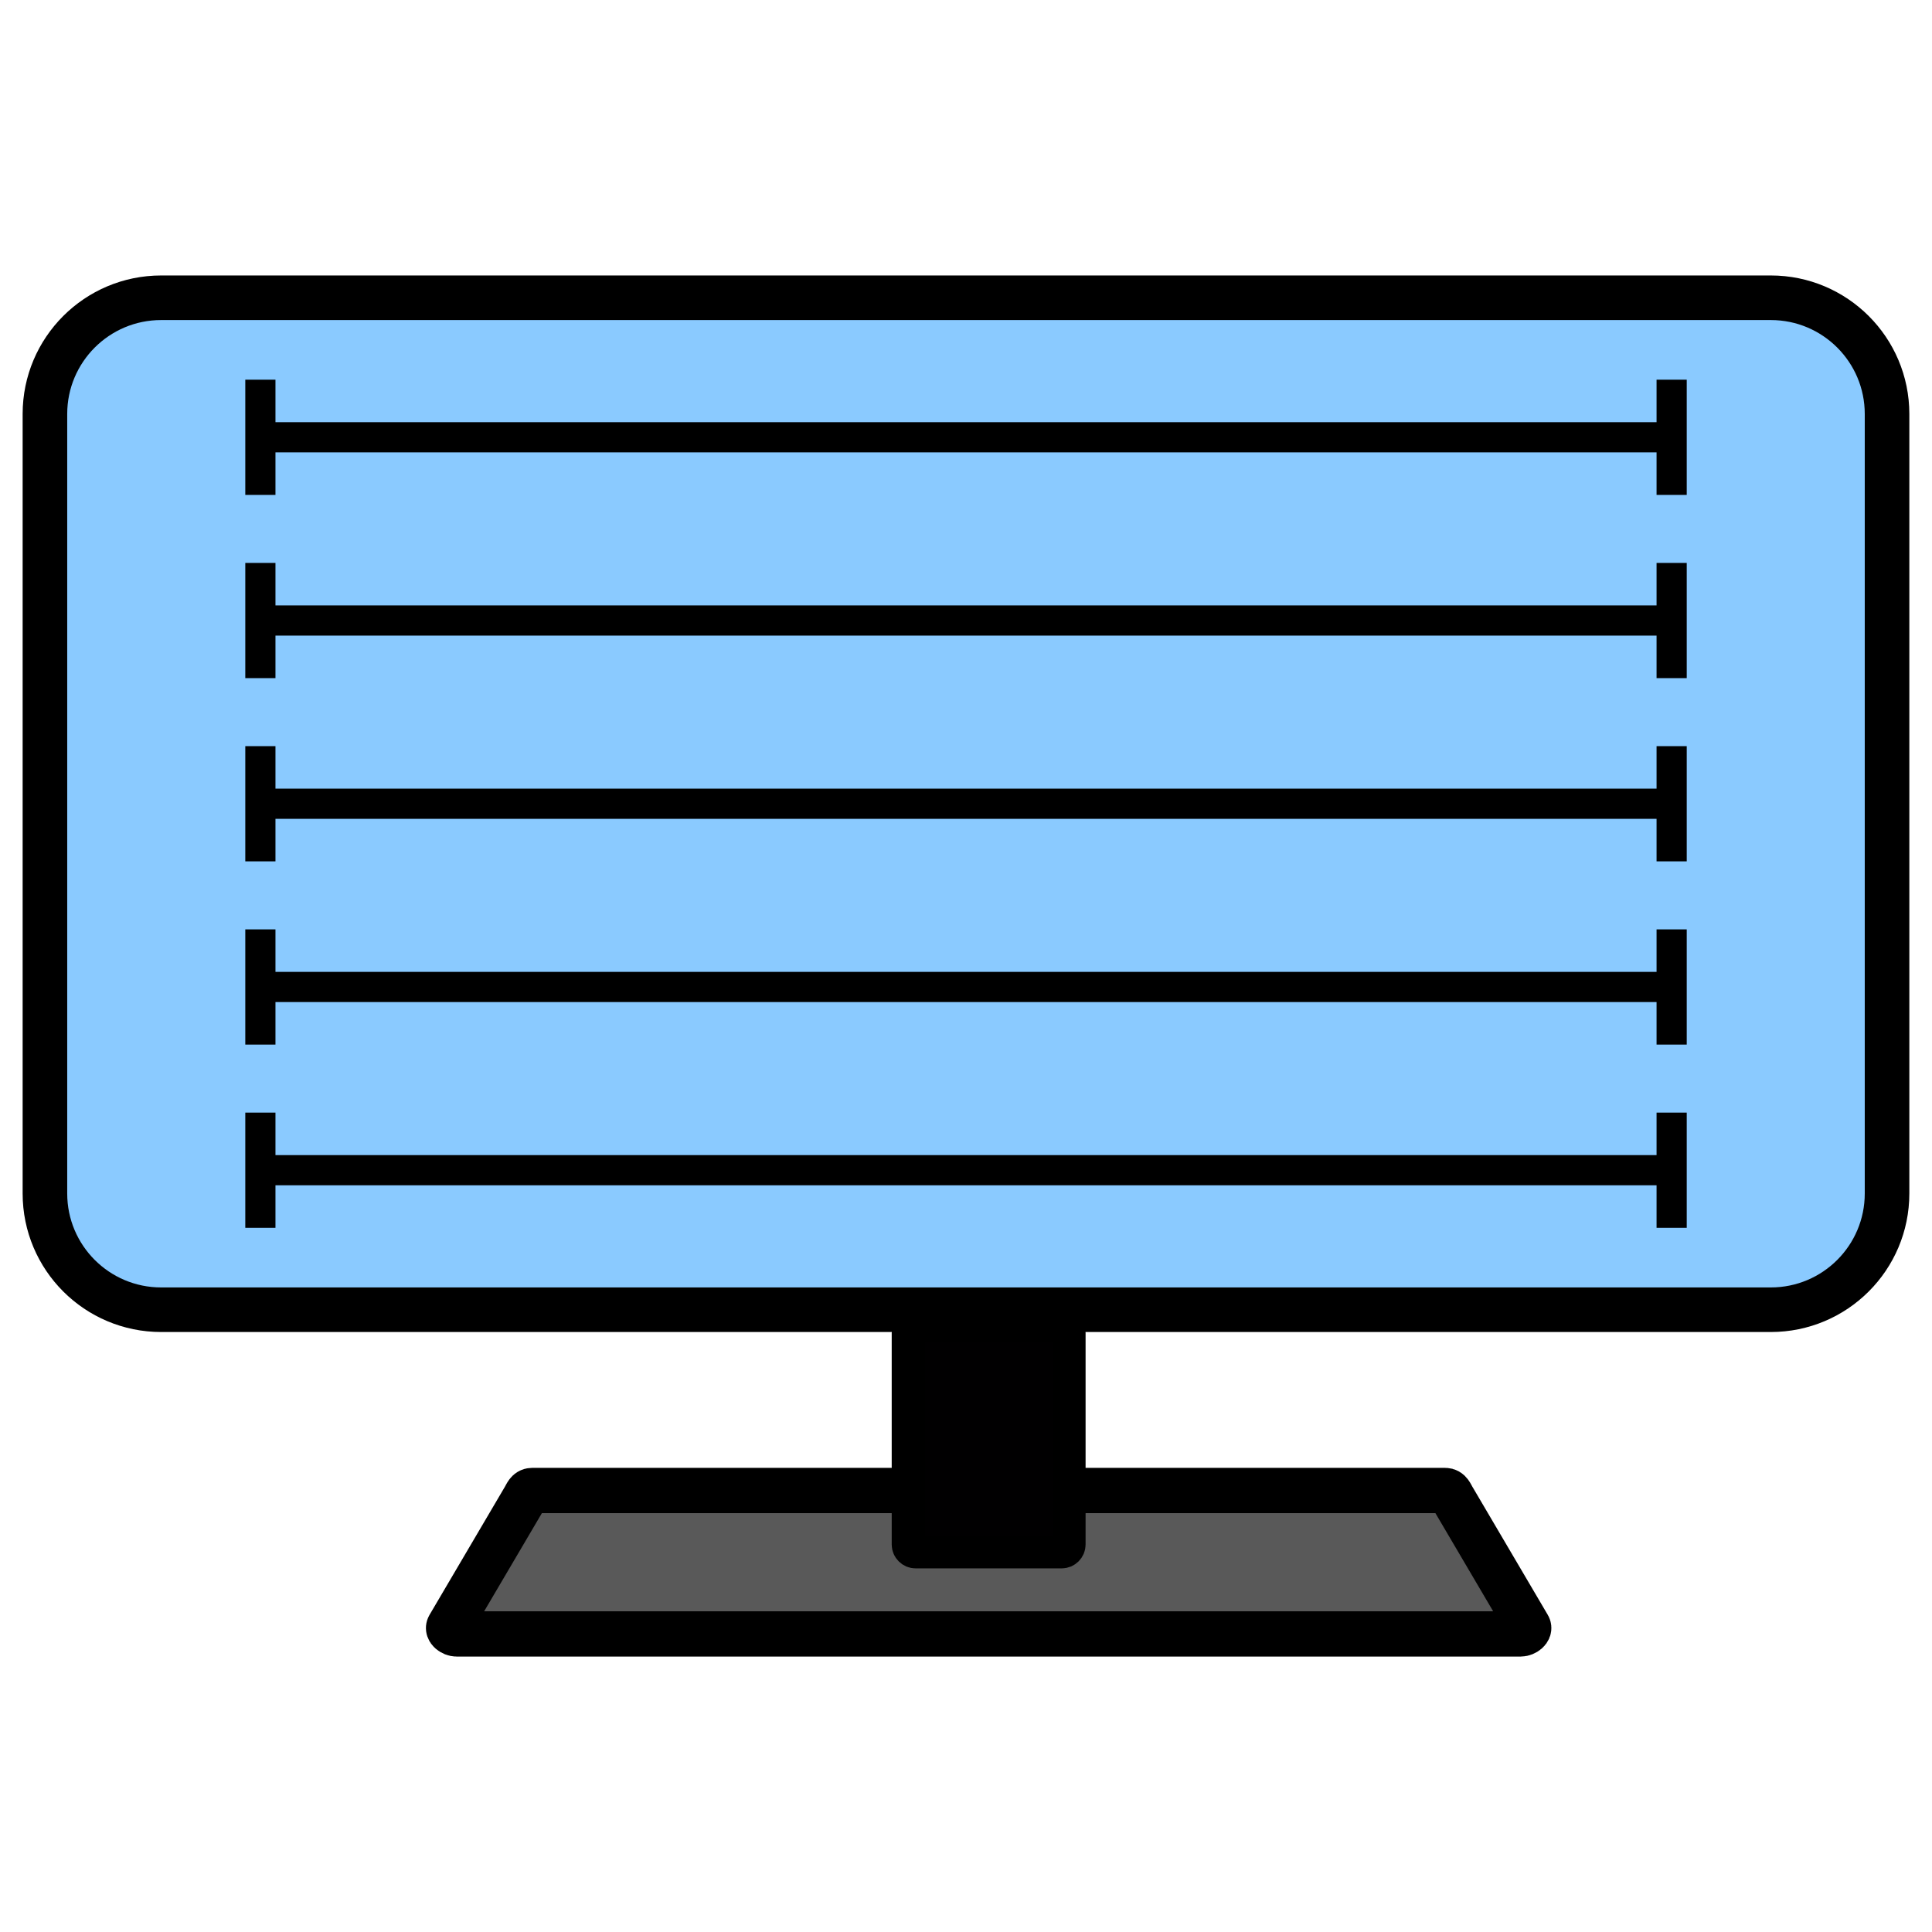
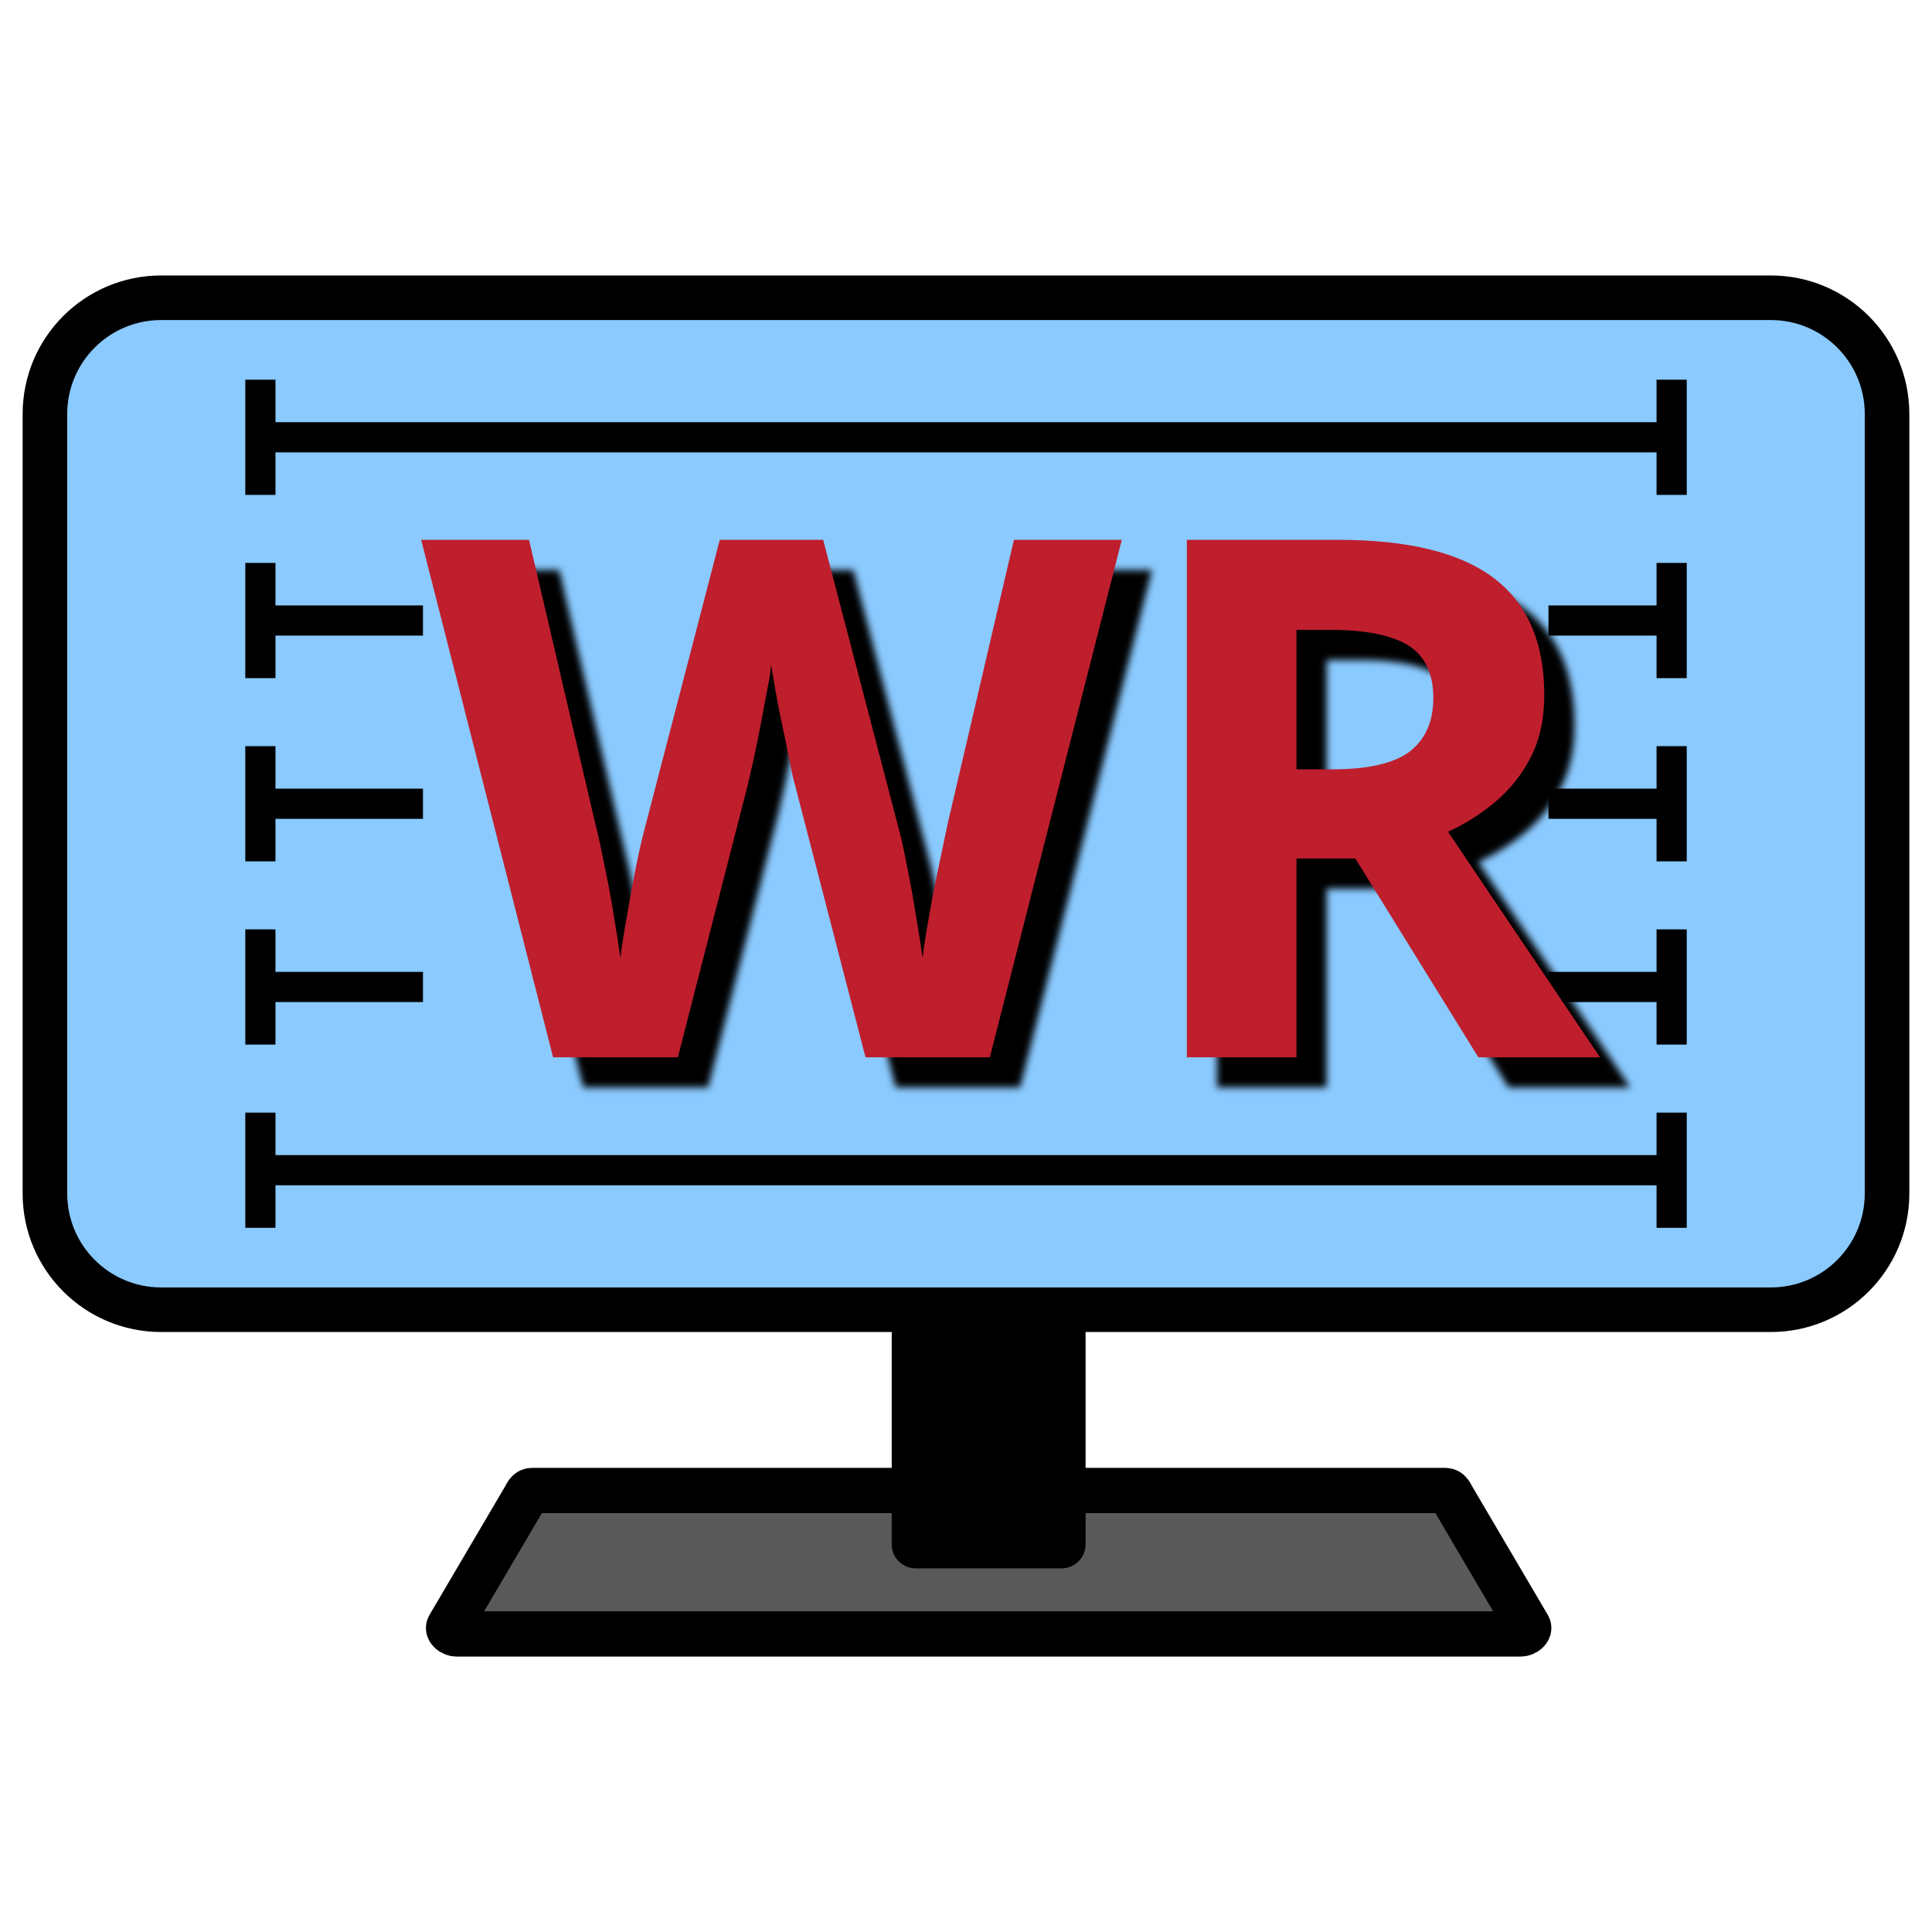
<svg xmlns="http://www.w3.org/2000/svg" width="256" height="256" viewBox="0 0 67.733 67.733" version="1.1" id="svg5">
-   <defs id="defs2" />
+   <defs id="defs2">
+     <filter style="color-interpolation-filters:sRGB" id="filter10437" x="-0.009" y="-0.018" width="1.018" height="1.036">
+       <feGaussianBlur stdDeviation="0.135" id="feGaussianBlur10439" />
+     </filter>
+   </defs>
  <g id="layer1">
    <text xml:space="preserve" style="font-style:normal;font-weight:normal;font-size:10.583px;line-height:1.25;font-family:sans-serif;letter-spacing:0px;word-spacing:0px;fill:#000000;fill-opacity:1;stroke:none;stroke-width:0.265" x="14.284" y="36.1" id="text14875">
      <tspan id="tspan14873" style="font-style:normal;font-variant:normal;font-weight:bold;font-stretch:normal;font-size:25.4px;font-family:Overpass;-inkscape-font-specification:'Overpass, Bold';font-variant-ligatures:normal;font-variant-caps:normal;font-variant-numeric:normal;font-variant-east-asian:normal;stroke-width:0.265" x="14.284" y="36.1" />
    </text>
    <path id="rect12727" style="fill:#595959;fill-opacity:1;fill-rule:evenodd;stroke:#000000;stroke-width:1.587;stroke-linecap:round;stroke-linejoin:round" d="m 18.653,52.255 h 32.015 c 0.147,0 0.19,0.138 0.265,0.265 l 2.646,4.498 c 0.074,0.126 -0.118,0.265 -0.265,0.265 H 16.007 c -0.147,0 -0.339,-0.138 -0.265,-0.265 l 2.646,-4.498 c 0.074,-0.126 0.118,-0.265 0.265,-0.265 z" />
    <rect style="fill:#010001;fill-opacity:1;fill-rule:evenodd;stroke:#000000;stroke-width:1.162;stroke-linecap:round;stroke-linejoin:round;stroke-miterlimit:4;stroke-dasharray:none;stroke-dashoffset:0;stroke-opacity:1" id="rect13589" width="5.635" height="7.931" x="31.843" y="46.473" ry="0.257" />
    <rect style="fill:#8acaff;fill-opacity:1;fill-rule:evenodd;stroke:#000000;stroke-width:1.563;stroke-linecap:round;stroke-linejoin:round;stroke-miterlimit:4;stroke-dasharray:none;stroke-dashoffset:0;stroke-opacity:1" id="rect12303" width="64.582" height="35.478" x="1.575" y="10.439" ry="4.075" />
    <g id="g26654" transform="translate(-0.8325715,-1.833419)">
      <g id="g26412" transform="translate(1.224071,-1.565999)" style="stroke-width:1.058;stroke-miterlimit:4;stroke-dasharray:none">
        <path style="fill:none;stroke:#000000;stroke-width:1.058;stroke-linecap:butt;stroke-linejoin:miter;stroke-miterlimit:4;stroke-dasharray:none;stroke-opacity:1" d="M 8.34,18.73 H 58.611" id="path26088" />
        <path style="fill:none;stroke:#000000;stroke-width:1.058;stroke-linecap:butt;stroke-linejoin:miter;stroke-miterlimit:4;stroke-dasharray:none;stroke-opacity:1" d="m 8.737,16.711 v 4.039" id="path26305" />
        <path style="fill:none;stroke:#000000;stroke-width:1.058;stroke-linecap:butt;stroke-linejoin:miter;stroke-miterlimit:4;stroke-dasharray:none;stroke-opacity:1" d="m 58.214,16.711 v 4.039" id="path26305-0" />
      </g>
      <g id="g26412-1" transform="translate(1.224071,4.857687)" style="stroke-width:1.058;stroke-miterlimit:4;stroke-dasharray:none">
        <path style="fill:none;stroke:#000000;stroke-width:1.058;stroke-linecap:butt;stroke-linejoin:miter;stroke-miterlimit:4;stroke-dasharray:none;stroke-opacity:1" d="M 8.34,18.73 H 58.611" id="path26088-3" />
        <path style="fill:none;stroke:#000000;stroke-width:1.058;stroke-linecap:butt;stroke-linejoin:miter;stroke-miterlimit:4;stroke-dasharray:none;stroke-opacity:1" d="m 8.737,16.711 v 4.039" id="path26305-5" />
        <path style="fill:none;stroke:#000000;stroke-width:1.058;stroke-linecap:butt;stroke-linejoin:miter;stroke-miterlimit:4;stroke-dasharray:none;stroke-opacity:1" d="m 58.214,16.711 v 4.039" id="path26305-0-9" />
      </g>
      <g id="g26412-6" transform="translate(1.224071,11.28138)" style="stroke-width:1.058;stroke-miterlimit:4;stroke-dasharray:none">
        <path style="fill:none;stroke:#000000;stroke-width:1.058;stroke-linecap:butt;stroke-linejoin:miter;stroke-miterlimit:4;stroke-dasharray:none;stroke-opacity:1" d="M 8.34,18.73 H 58.611" id="path26088-0" />
        <path style="fill:none;stroke:#000000;stroke-width:1.058;stroke-linecap:butt;stroke-linejoin:miter;stroke-miterlimit:4;stroke-dasharray:none;stroke-opacity:1" d="m 8.737,16.711 v 4.039" id="path26305-04" />
        <path style="fill:none;stroke:#000000;stroke-width:1.058;stroke-linecap:butt;stroke-linejoin:miter;stroke-miterlimit:4;stroke-dasharray:none;stroke-opacity:1" d="m 58.214,16.711 v 4.039" id="path26305-0-5" />
      </g>
      <g id="g26412-5" transform="translate(1.224071,17.70506)" style="stroke-width:1.058;stroke-miterlimit:4;stroke-dasharray:none">
        <path style="fill:none;stroke:#000000;stroke-width:1.058;stroke-linecap:butt;stroke-linejoin:miter;stroke-miterlimit:4;stroke-dasharray:none;stroke-opacity:1" d="M 8.34,18.73 H 58.611" id="path26088-9" />
        <path style="fill:none;stroke:#000000;stroke-width:1.058;stroke-linecap:butt;stroke-linejoin:miter;stroke-miterlimit:4;stroke-dasharray:none;stroke-opacity:1" d="m 8.737,16.711 v 4.039" id="path26305-55" />
        <path style="fill:none;stroke:#000000;stroke-width:1.058;stroke-linecap:butt;stroke-linejoin:miter;stroke-miterlimit:4;stroke-dasharray:none;stroke-opacity:1" d="m 58.214,16.711 v 4.039" id="path26305-0-51" />
      </g>
      <g id="g26412-60" transform="translate(1.224071,24.12875)" style="stroke-width:1.058;stroke-miterlimit:4;stroke-dasharray:none">
        <path style="fill:none;stroke:#000000;stroke-width:1.058;stroke-linecap:butt;stroke-linejoin:miter;stroke-miterlimit:4;stroke-dasharray:none;stroke-opacity:1" d="M 8.34,18.73 H 58.611" id="path26088-6" />
        <path style="fill:none;stroke:#000000;stroke-width:1.058;stroke-linecap:butt;stroke-linejoin:miter;stroke-miterlimit:4;stroke-dasharray:none;stroke-opacity:1" d="m 8.737,16.711 v 4.039" id="path26305-8" />
        <path style="fill:none;stroke:#000000;stroke-width:1.058;stroke-linecap:butt;stroke-linejoin:miter;stroke-miterlimit:4;stroke-dasharray:none;stroke-opacity:1" d="m 58.214,16.711 v 4.039" id="path26305-0-0" />
      </g>
    </g>
+     <rect style="fill:#8acaff;fill-opacity:1;fill-rule:evenodd;stroke:none;stroke-width:2.646;stroke-linecap:square;stroke-linejoin:round" id="rect10469" width="39.458" height="20.327" x="14.829" y="18.706" />
+     <g id="g10445">
+       <text xml:space="preserve" style="font-style:normal;font-weight:normal;font-size:10.583px;line-height:1.25;font-family:sans-serif;letter-spacing:0px;word-spacing:0px;mix-blend-mode:normal;fill:#000000;fill-opacity:1;stroke:none;stroke-width:0.265;filter:url(#filter10437)" x="15.824" y="38.126" id="text2048-5">
+         <tspan id="tspan2046-9" style="font-style:normal;font-variant:normal;font-weight:bold;font-stretch:normal;font-size:25.4px;font-family:Overpass;-inkscape-font-specification:'Overpass, Bold';font-variant-ligatures:normal;font-variant-caps:normal;font-variant-numeric:normal;font-variant-east-asian:normal;fill:#000000;fill-opacity:1;stroke-width:0.265" x="15.824" y="38.126">WR</tspan>
+       </text>
+       <text xml:space="preserve" style="font-style:normal;font-weight:normal;font-size:10.583px;line-height:1.25;font-family:sans-serif;letter-spacing:0px;word-spacing:0px;fill:#bf1e2d;fill-opacity:1;stroke:none;stroke-width:0.265" x="14.766" y="37.068" id="text2048">
+         <tspan id="tspan2046" style="font-style:normal;font-variant:normal;font-weight:bold;font-stretch:normal;font-size:25.4px;font-family:Overpass;-inkscape-font-specification:'Overpass, Bold';font-variant-ligatures:normal;font-variant-caps:normal;font-variant-numeric:normal;font-variant-east-asian:normal;fill:#bf1e2d;fill-opacity:1;stroke-width:0.265" x="14.766" y="37.068">WR</tspan>
+       </text>
+     </g>
  </g>
</svg>
